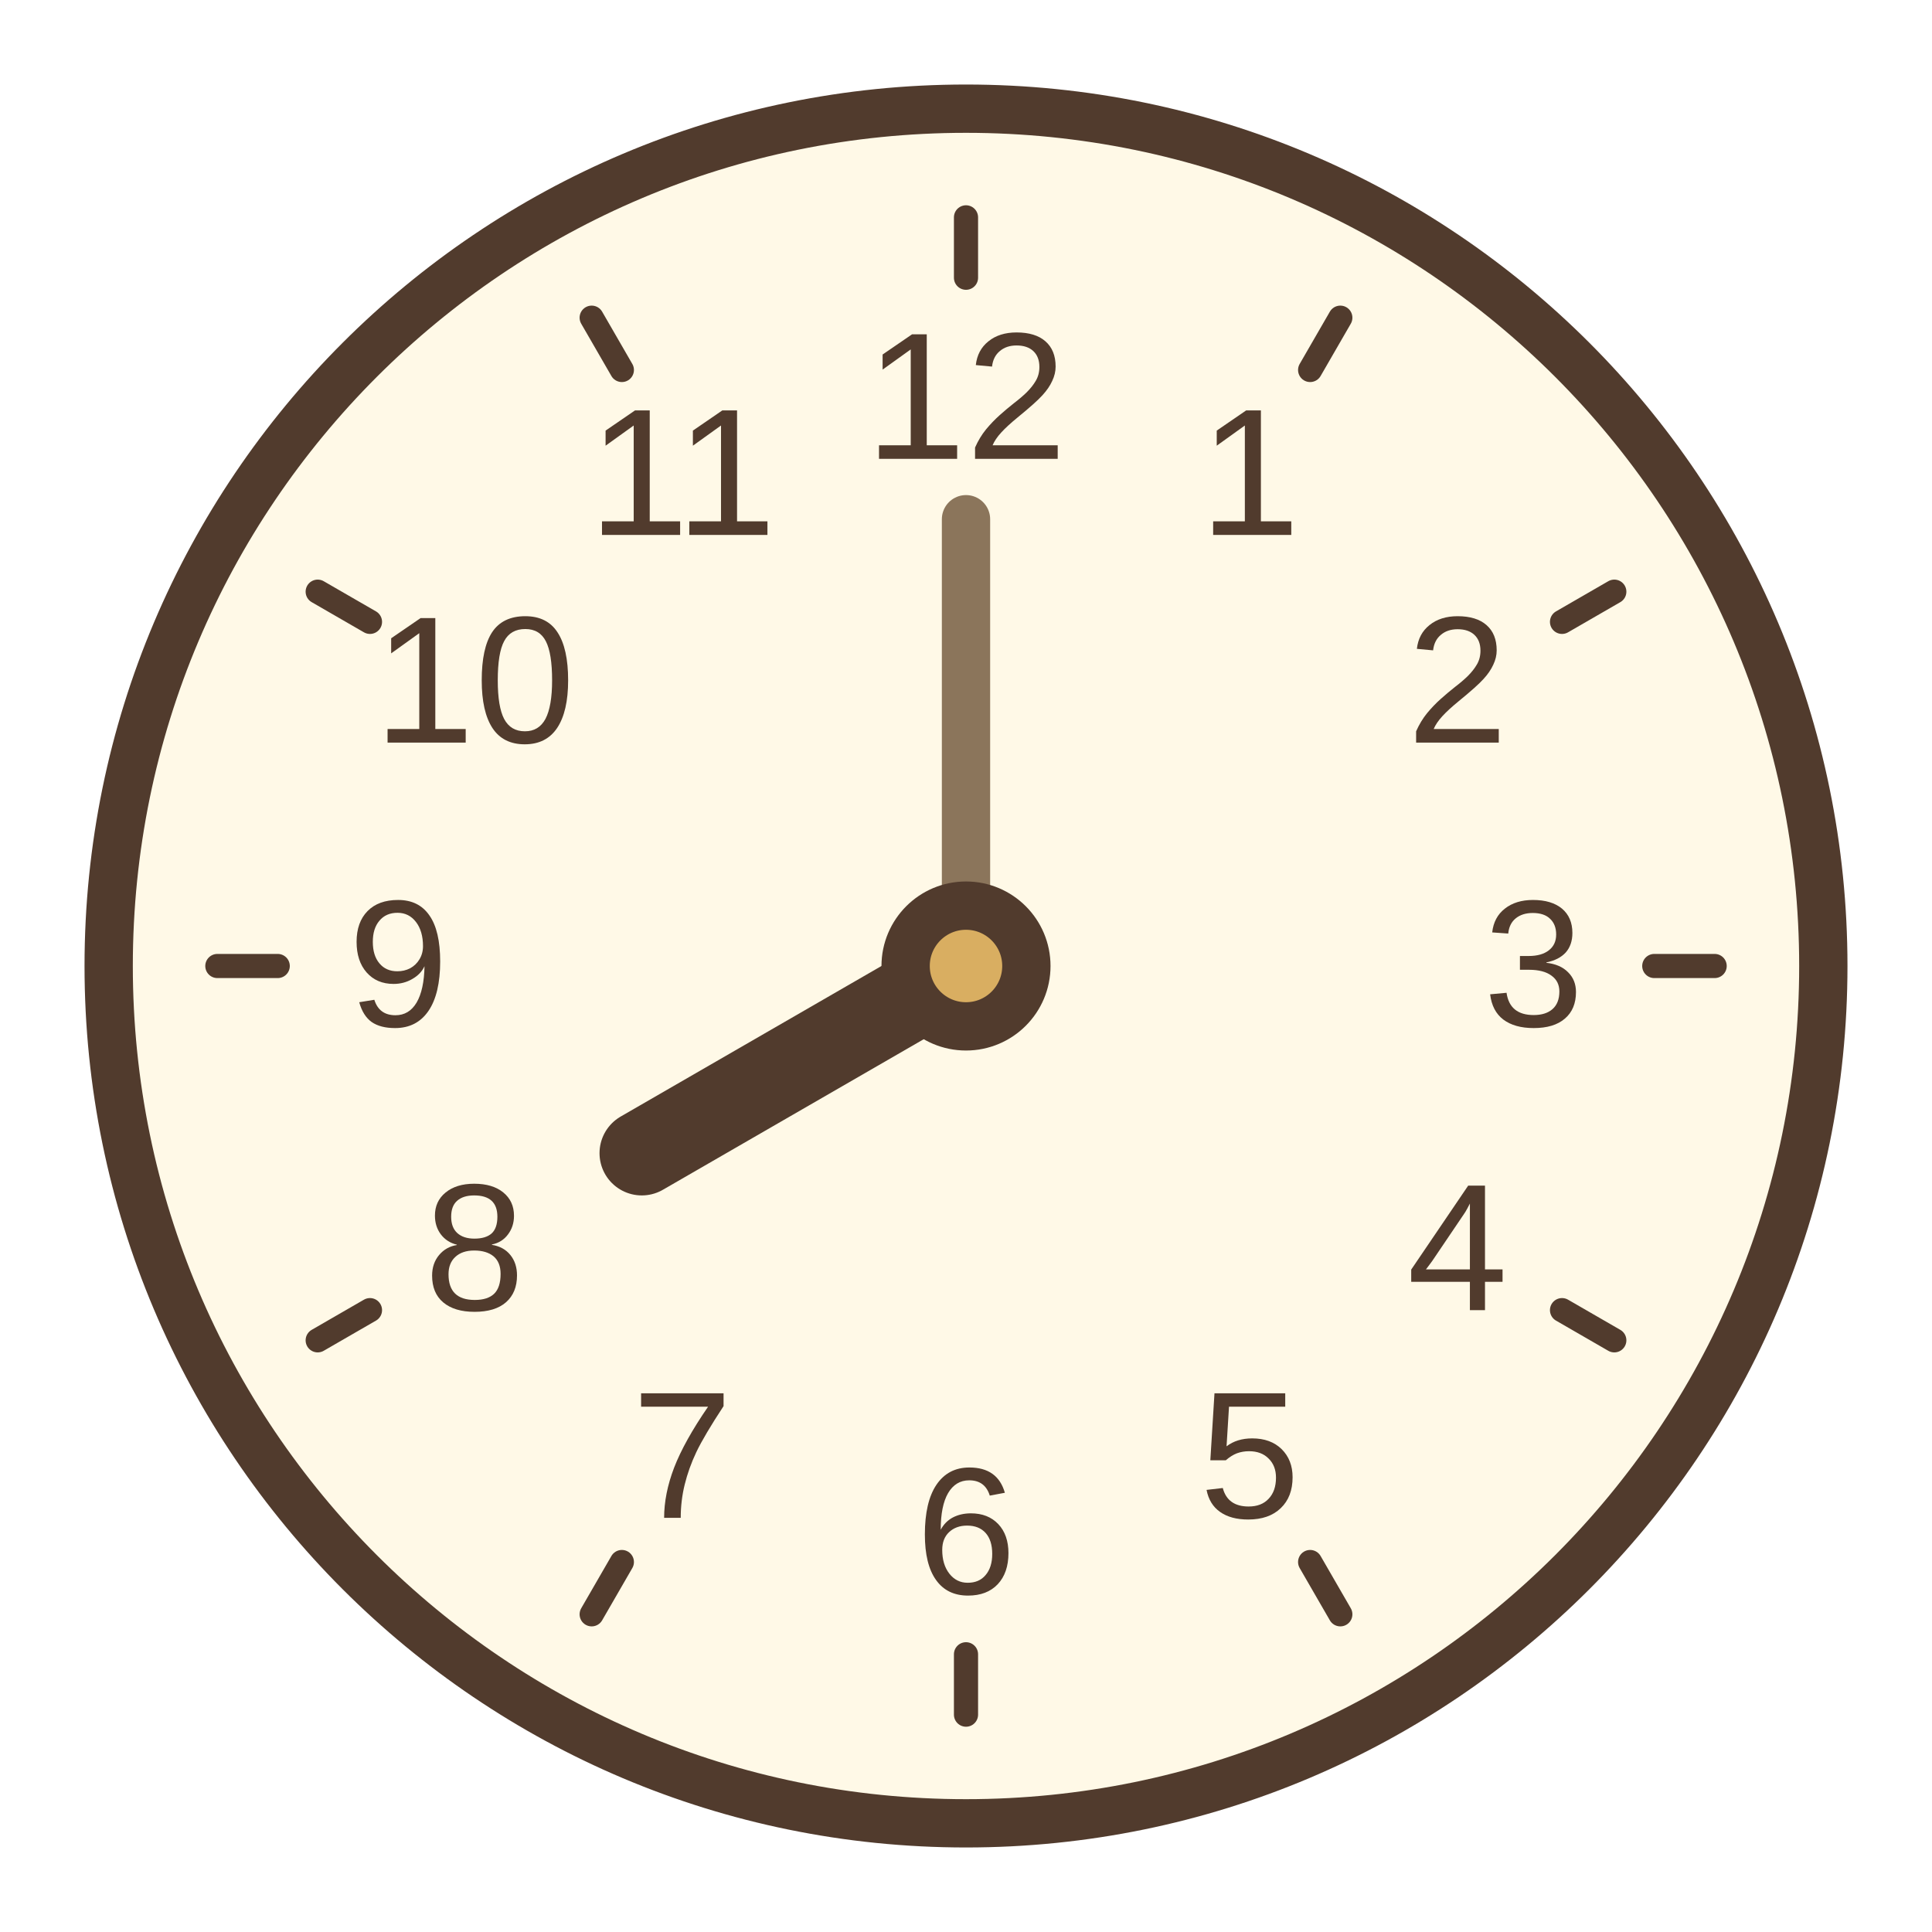
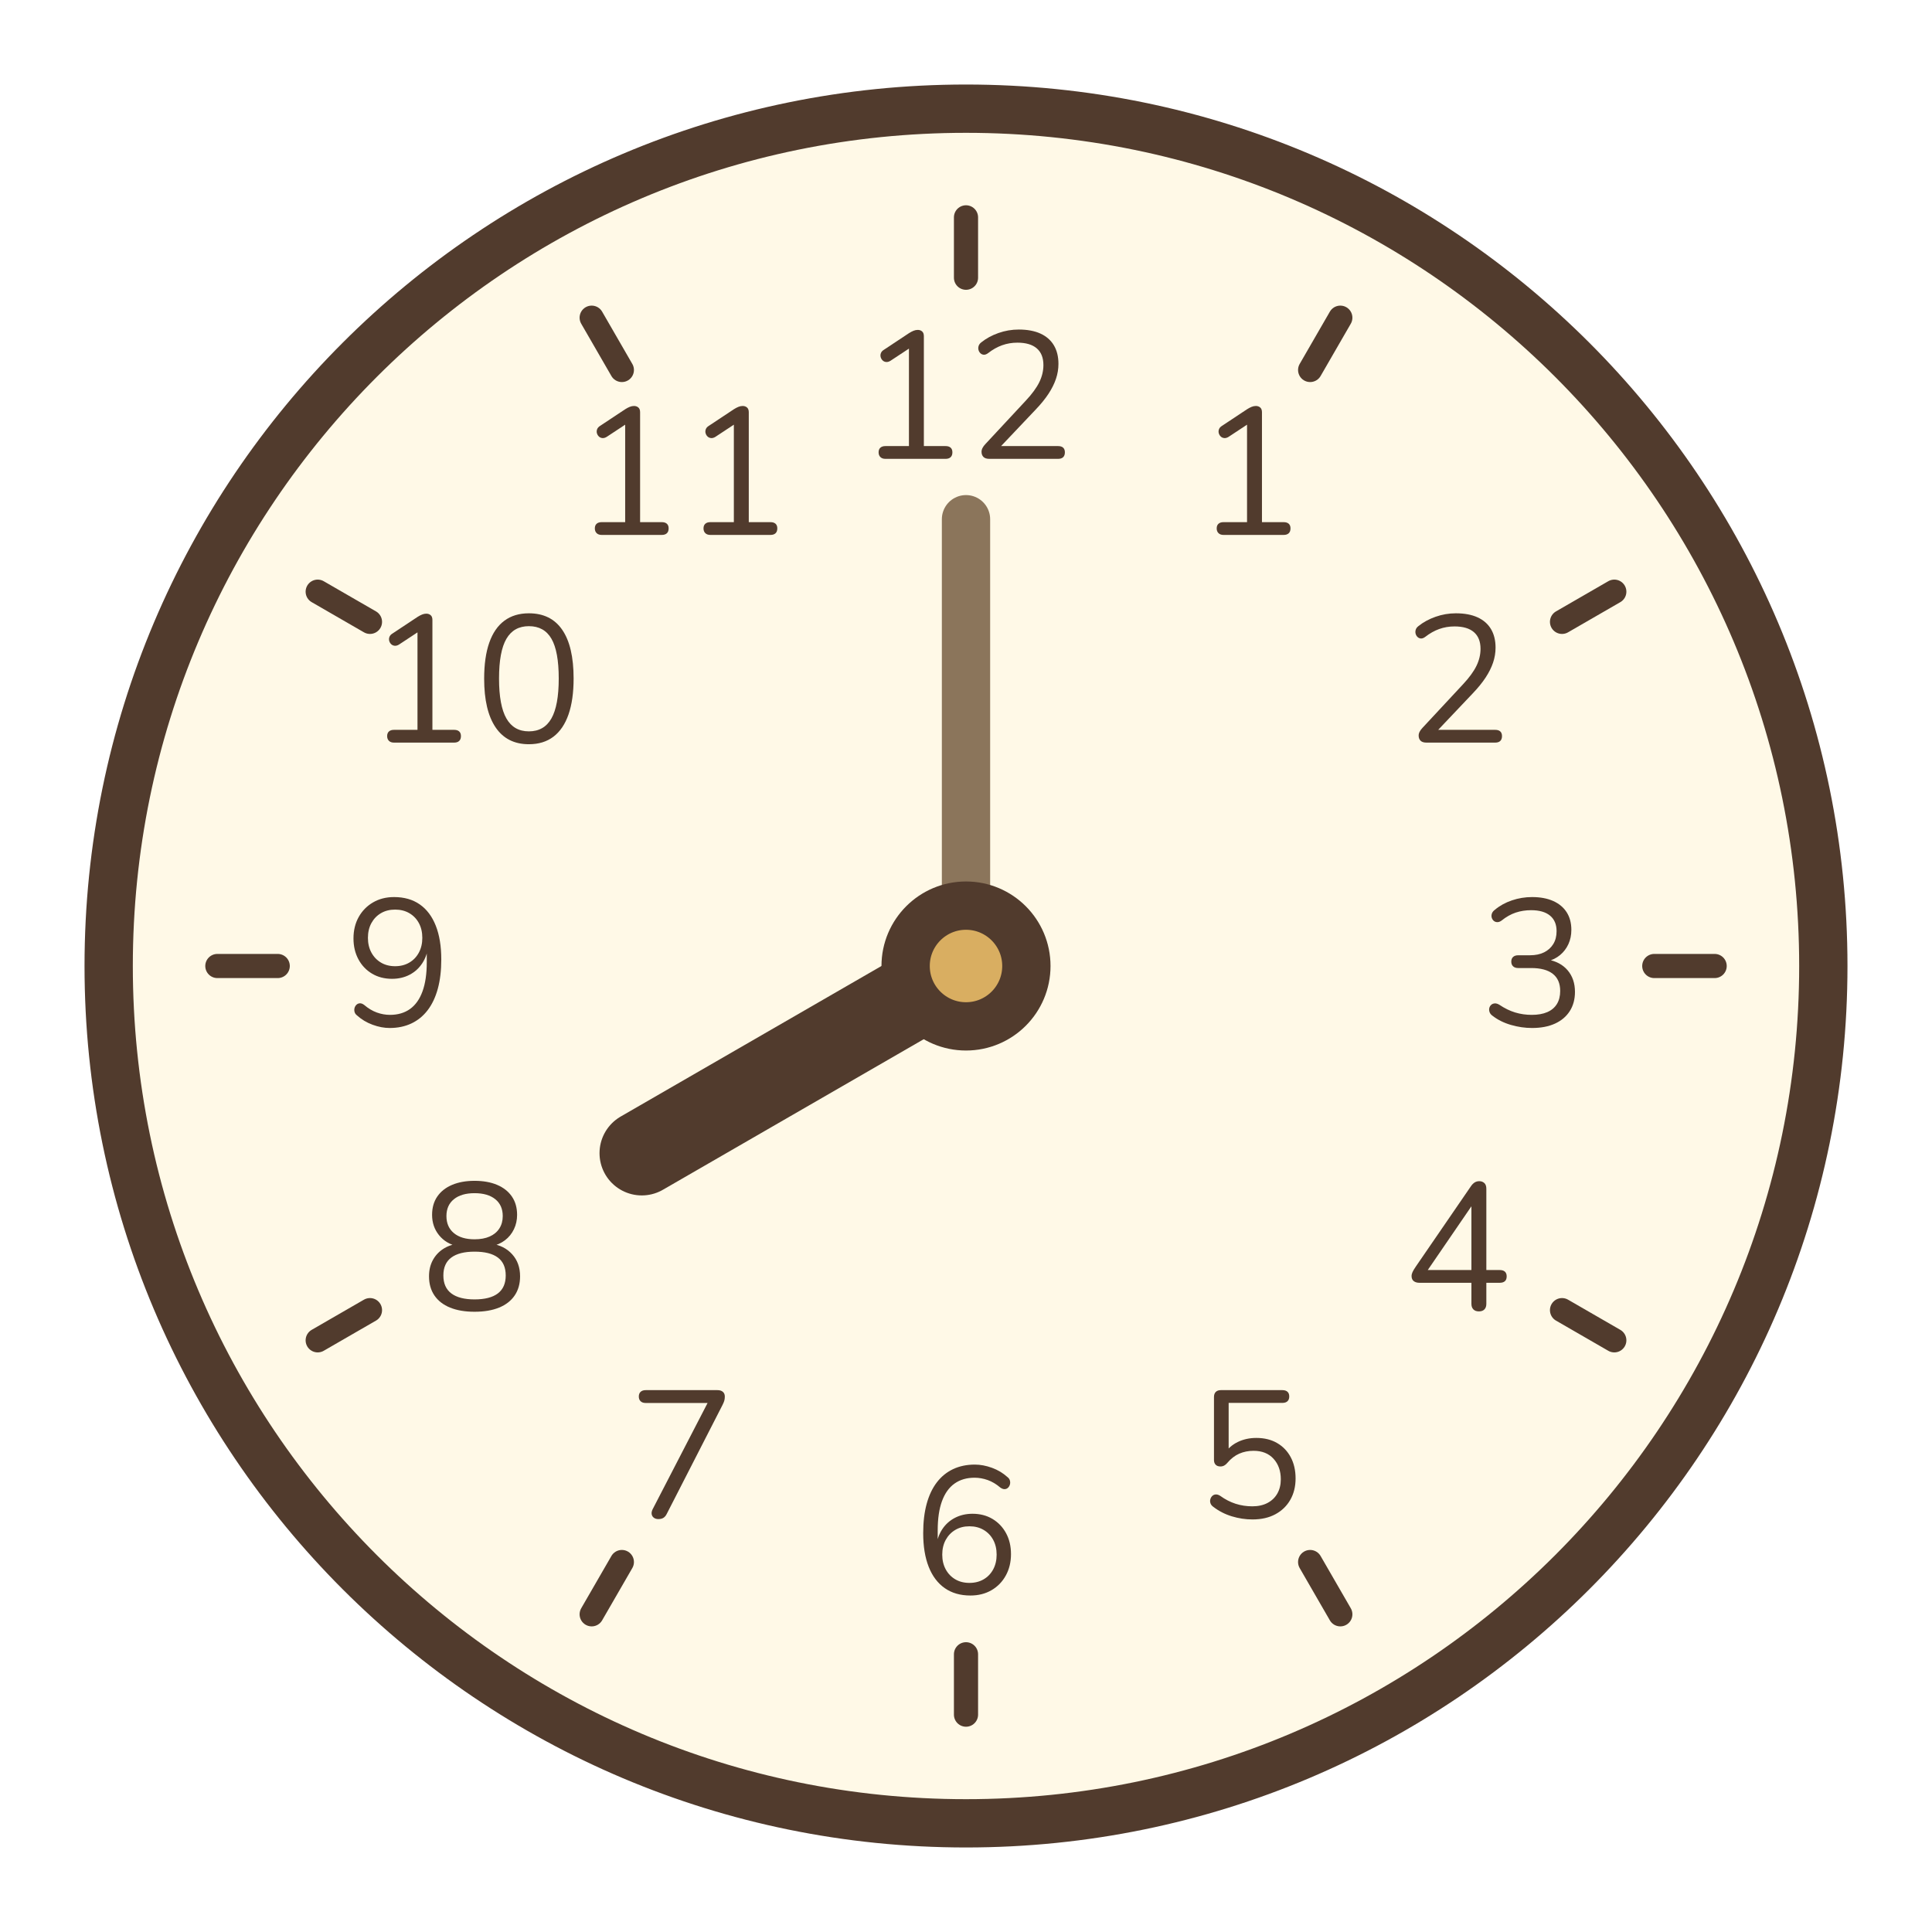
<svg xmlns="http://www.w3.org/2000/svg" viewBox="0 0 160 160">
  <g stroke="#513b2d" stroke-width="4" stroke-linecap="round" stroke-linejoin="round">
    <circle cx="80" cy="80" r="71" fill="#fff9e7" />
    <path d="M80.00 23.00L80.00 18.00" stroke-width="2" />
    <path d="M108.50 30.64L111.00 26.31" stroke-width="2" />
    <path d="M129.36 51.50L133.69 49.00" stroke-width="2" />
    <path d="M137.00 80.00L142.00 80.00" stroke-width="2" />
    <path d="M129.36 108.50L133.69 111.00" stroke-width="2" />
    <path d="M108.50 129.36L111.00 133.69" stroke-width="2" />
    <path d="M80.00 137.00L80.00 142.00" stroke-width="2" />
    <path d="M51.50 129.36L49.00 133.69" stroke-width="2" />
    <path d="M30.64 108.50L26.31 111.00" stroke-width="2" />
    <path d="M23.00 80.00L18.00 80.00" stroke-width="2" />
    <path d="M30.64 51.50L26.31 49.00" stroke-width="2" />
    <path d="M51.50 30.64L49.00 26.31" stroke-width="2" />
-     <text x="103.50" y="44.30" text-anchor="middle" font-family="Arial,sans-serif" font-size="15" stroke="none" fill="#513b2d">1</text>
-     <text x="120.70" y="61.50" text-anchor="middle" font-family="Arial,sans-serif" font-size="15" stroke="none" fill="#513b2d">2</text>
-     <text x="127.00" y="85.00" text-anchor="middle" font-family="Arial,sans-serif" font-size="15" stroke="none" fill="#513b2d">3</text>
-     <text x="120.70" y="108.50" text-anchor="middle" font-family="Arial,sans-serif" font-size="15" stroke="none" fill="#513b2d">4</text>
-     <text x="103.50" y="125.70" text-anchor="middle" font-family="Arial,sans-serif" font-size="15" stroke="none" fill="#513b2d">5</text>
-     <text x="80.00" y="132.00" text-anchor="middle" font-family="Arial,sans-serif" font-size="15" stroke="none" fill="#513b2d">6</text>
-     <text x="56.50" y="125.70" text-anchor="middle" font-family="Arial,sans-serif" font-size="15" stroke="none" fill="#513b2d">7</text>
-     <text x="39.30" y="108.50" text-anchor="middle" font-family="Arial,sans-serif" font-size="15" stroke="none" fill="#513b2d">8</text>
-     <text x="33.00" y="85.00" text-anchor="middle" font-family="Arial,sans-serif" font-size="15" stroke="none" fill="#513b2d">9</text>
-     <text x="39.30" y="61.50" text-anchor="middle" font-family="Arial,sans-serif" font-size="15" stroke="none" fill="#513b2d">10</text>
-     <text x="56.50" y="44.30" text-anchor="middle" font-family="Arial,sans-serif" font-size="15" stroke="none" fill="#513b2d">11</text>
-     <text x="80.00" y="38.00" text-anchor="middle" font-family="Arial,sans-serif" font-size="15" stroke="none" fill="#513b2d">12</text>
+     <g stroke="none" fill="#513b2d" data-label="1" aria-label="1">
+       <path d="M154.94 0Q137.422 0 127.428 9.729Q117.435 19.457 117.435 35.975Q117.435 52.962 127.428 61.721Q137.422 70.48 154.94 70.48H284.965V637.292H328.41L183 541.4Q170.362 533.58 158.898 534.755Q147.435 535.93 139.646 543.454Q131.857 550.977 128.917 561.676Q125.977 572.374 130.092 583.573Q134.206 594.771 147.374 602.59L285.374 694.073Q298.482 702.362 310.265 707.151Q322.048 711.94 333.746 711.94Q347.854 711.94 357.613 703.621Q367.372 695.302 367.372 677.254V70.48H487.397Q505.445 70.48 515.173 61.721Q524.902 52.962 524.902 35.975Q524.902 18.457 515.173 9.229Q505.445 0 487.397 0Z" transform="translate(99 44.3) scale(0.015 -0.015)" data-font="Nunito 400" />
+     </g>
+     <g stroke="none" fill="#513b2d" data-label="2" aria-label="2">
+       <path d="M128.759 0Q106.832 0 96.308 10.524Q85.784 21.048 85.784 38.975Q85.784 49.613 91.338 60.312Q96.892 71.01 107 81.588L330.797 322.095Q382.098 376.987 404.749 423.379Q427.4 469.771 427.4 517.724Q427.4 578.327 390.863 609.893Q354.327 641.46 283.724 641.46Q239.121 641.46 199.289 627.188Q159.457 612.917 121.807 583.555Q109.108 574.206 98.379 574.881Q87.651 575.555 79.862 582.844Q72.073 590.133 69.133 600.832Q66.193 611.53 69.573 622.994Q72.952 634.457 84.59 643.276Q124.41 675.457 178.97 694.698Q233.53 713.94 291.241 713.94Q361.94 713.94 410.759 691.735Q459.578 669.53 484.987 627.121Q510.397 584.711 510.397 524.362Q510.397 482.362 496.632 441.567Q482.867 400.771 455.367 358.976Q427.867 317.181 384.397 271.711L170.95 46.553V70.48H508.422Q526.94 70.48 536.433 61.721Q545.927 52.962 545.927 35.975Q545.927 18.457 536.433 9.229Q526.94 0 508.422 0Z" transform="translate(116.2 61.5) scale(0.015 -0.015)" data-font="Nunito 400" />
+     </g>
+     <g stroke="none" fill="#513b2d" data-label="3" aria-label="3">
+       <path d="M291.832 -8.94Q233.59 -8.94 175.325 7.976Q117.06 24.892 74.06 58.193Q61.482 66.952 57.398 78.651Q53.314 90.349 55.754 100.813Q58.193 111.276 65.982 118.565Q73.771 125.854 85.44 126.794Q97.108 127.734 111.216 119.384Q154.867 89.962 198.698 76.751Q242.53 63.54 289.952 63.54Q340.844 63.54 375.881 78.721Q410.917 93.902 429.068 123.469Q447.219 153.035 447.219 195.518Q447.219 258.241 406.297 290.163Q365.374 322.085 287.06 322.085H215.638Q197.181 322.085 187.187 331.579Q177.193 341.073 177.193 357.59Q177.193 374.108 187.187 383.337Q197.181 392.565 215.638 392.565H280.362Q325.784 392.565 358.351 408.776Q390.917 424.987 409.098 454.614Q427.279 484.241 427.279 525.724Q427.279 581.797 390.947 611.628Q354.616 641.46 286.543 641.46Q241.59 641.46 201.668 628.188Q161.746 614.917 123.276 583.965Q111.108 575.085 99.644 575.495Q88.181 575.905 80.362 582.663Q72.543 589.422 69.338 600.151Q66.133 610.879 70.013 622.608Q73.892 634.337 86.53 643.686Q126.879 677.518 180.735 695.729Q234.59 713.94 291.711 713.94Q359.94 713.94 408.494 692.235Q457.048 670.53 482.957 630.09Q508.867 589.651 508.867 532.771Q508.867 489.711 492.602 454.151Q476.337 418.59 446.541 393.795Q416.746 369 375.216 358.47V369.41Q448.276 356.879 488.541 309.379Q528.807 261.879 528.807 190.349Q528.807 129.41 500.192 84.47Q471.578 39.53 418.554 15.295Q365.53 -8.94 291.832 -8.94Z" transform="translate(122.5 85) scale(0.015 -0.015)" data-font="Nunito 400" />
+     </g>
+     <g stroke="none" fill="#513b2d" data-label="4" aria-label="4">
+       <path d="M418.302 -6.94Q398.905 -6.94 388.001 3.994Q377.098 14.927 377.098 34.794V150.965H90.337Q70.47 150.965 58.597 160.254Q46.724 169.543 46.724 188Q46.724 198.698 52.043 210.276Q57.362 221.854 69.819 240.131L374.568 684.314Q383.797 697.892 394.965 704.916Q406.133 711.94 420.711 711.94Q437.168 711.94 448.337 701.741Q459.505 691.543 459.505 670.206V221.445H532.892Q552.349 221.445 562.078 212.451Q571.807 203.457 571.807 186.47Q571.807 168.952 562.078 159.959Q552.349 150.965 532.892 150.965H459.505V34.794Q459.505 14.927 448.867 3.994Q438.229 -6.94 418.302 -6.94ZM377.098 221.445V608.726H401.327L120.794 199.108V221.445Z" transform="translate(116.2 108.5) scale(0.015 -0.015)" data-font="Nunito 400" />
+     </g>
+     <g stroke="none" fill="#513b2d" data-label="5" aria-label="5">
+       <path d="M315.013 -8.94Q257.771 -8.94 201.181 8.241Q144.59 25.422 98.59 60.784Q87.013 69.073 83.163 80.271Q79.314 91.47 82.284 102.403Q85.254 113.337 93.043 120.861Q100.832 128.384 112.295 129.059Q123.759 129.734 136.867 121.384Q177.578 91.902 221.675 77.721Q265.771 63.54 314.073 63.54Q362.965 63.54 398.266 82.251Q433.568 100.962 452.484 134.589Q471.4 168.216 471.4 212.698Q471.4 281.952 431.303 325.995Q391.206 370.038 321.073 370.038Q277.94 370.038 241.843 354.236Q205.746 338.435 175.686 302.892Q169.337 294.892 159.843 289.247Q150.349 283.603 138.06 283.603Q121.013 283.603 111.724 293.157Q102.435 302.711 102.435 318.819V667.025Q102.435 685.543 112.428 695.271Q122.422 705 140.41 705H480.013Q498.53 705 508.259 696.006Q517.987 687.013 517.987 670.025Q517.987 652.977 508.259 643.749Q498.53 634.52 480.013 634.52H183.432V354.324H160.505Q187.035 395.686 233.216 418.397Q279.397 441.108 336.229 441.108Q402.698 441.108 451.138 412.873Q499.578 384.638 526.283 334.403Q552.987 284.168 552.987 217.168Q552.987 150.819 524.108 99.91Q495.229 49 441.97 20.03Q388.711 -8.94 315.013 -8.94Z" transform="translate(99 125.7) scale(0.015 -0.015)" data-font="Nunito 400" />
+     </g>
+     <g stroke="none" fill="#513b2d" data-label="6" aria-label="6">
+       <path d="M324.41 -8.94Q241.121 -8.94 182.802 31.765Q124.482 72.47 94.073 149.41Q63.663 226.349 63.663 335.229Q63.663 426.819 82.838 497.114Q102.013 567.41 138.892 615.675Q175.771 663.94 228.825 688.94Q281.879 713.94 348.638 713.94Q394.759 713.94 443.44 696.198Q492.121 678.457 529.47 644.565Q539.638 636.686 542.518 625.457Q545.397 614.229 542.427 603.765Q539.457 593.302 531.873 586.043Q524.289 578.784 513.325 578.405Q502.362 578.025 489.724 586.905Q455.724 615.917 419.627 628.688Q383.53 641.46 347.168 641.46Q282.276 641.46 236.71 609.158Q191.143 576.857 167.462 512.254Q143.781 447.651 143.781 351.276V257.721H134.962Q141.372 315.083 168.462 356.354Q195.553 397.626 238.999 420.041Q282.445 442.457 335.686 442.457Q398.276 442.457 446.072 413.987Q493.867 385.518 521.132 335.313Q548.397 285.108 548.397 219.638Q548.397 153.759 519.957 101.849Q491.518 49.94 440.873 20.5Q390.229 -8.94 324.41 -8.94ZM319 60.721Q363.482 60.721 397.344 80.432Q431.206 100.143 450.182 135.475Q469.158 170.807 469.158 216.759Q469.158 263.181 450.182 298.278Q431.206 333.374 397.344 353.32Q363.482 373.266 319 373.266Q274.518 373.266 240.891 353.32Q207.264 333.374 188.053 298.278Q168.842 263.181 168.842 216.759Q168.842 170.807 188.053 135.475Q207.264 100.143 240.891 80.432Q274.518 60.721 319 60.721Z" transform="translate(75.5 132) scale(0.015 -0.015)" data-font="Nunito 400" />
+     </g>
+     <g stroke="none" fill="#513b2d" data-label="7" aria-label="7">
+       <path d="M167.759 -6.94Q153.771 -6.94 143.808 0.084Q133.844 7.108 131.374 19.511Q128.905 31.915 136.663 47.492L458.279 669.568V634.05H98.229Q80.241 634.05 70.247 643.544Q60.254 653.038 60.254 669.555Q60.254 686.543 70.247 695.771Q80.241 705 98.229 705H494.771Q513.289 705 524.192 695.771Q535.095 686.543 535.095 669.555Q535.095 655.508 531.746 645.104Q528.397 634.701 521.578 621.533L214.251 21.276Q206.962 6.698 196.089 -0.121Q185.216 -6.94 167.759 -6.94Z" transform="translate(52 125.7) scale(0.015 -0.015)" data-font="Nunito 400" />
+     </g>
+     <g stroke="none" fill="#513b2d" data-label="8" aria-label="8">
+       <path d="M300 -8.94Q221.181 -8.94 164.802 14.03Q108.422 37 78.513 80.94Q48.603 124.879 48.603 186.819Q48.603 236.289 68.838 274.524Q89.073 312.759 125.073 336.759Q161.073 360.759 208.133 366.759V352.121Q142.543 366.121 104.043 413.621Q65.543 461.121 65.543 526.06Q65.543 585.53 94.482 627.5Q123.422 669.47 176.302 691.705Q229.181 713.94 300 713.94Q371.819 713.94 424.433 691.705Q477.048 669.47 505.987 627.5Q534.927 585.53 534.927 526.06Q534.927 483.121 517.427 446.651Q499.927 410.181 468.162 385.916Q436.397 361.651 392.807 352.59V366.759Q463.867 356.759 507.632 308.524Q551.397 260.289 551.397 186.819Q551.397 124.879 521.487 80.94Q491.578 37 435.464 14.03Q379.349 -8.94 300 -8.94ZM300 59.251Q385.314 59.251 428.736 92.318Q472.158 125.384 472.158 191.578Q472.158 257.771 428.736 290.338Q385.314 322.905 300 322.905Q215.686 322.905 171.764 290.338Q127.842 257.771 127.842 191.578Q127.842 125.384 171.764 92.318Q215.686 59.251 300 59.251ZM300 391.095Q349.013 391.095 383.639 406.511Q418.266 421.927 436.977 450.964Q455.688 480 455.688 519.422Q455.688 579.085 414.501 612.417Q373.314 645.749 300 645.749Q227.216 645.749 185.999 612.417Q144.781 579.085 144.781 519.422Q144.781 459.289 185.999 425.192Q227.216 391.095 300 391.095Z" transform="translate(34.8 108.5) scale(0.015 -0.015)" data-font="Nunito 400" />
+     </g>
+     <g stroke="none" fill="#513b2d" data-label="9" aria-label="9">
+       <path d="M251.362 -8.94Q205.711 -8.94 156.795 9.067Q107.879 27.073 70.53 60.965Q60.362 68.844 57.482 80.073Q54.603 91.302 57.573 101.765Q60.543 112.229 68.127 119.487Q75.711 126.746 86.675 127.391Q97.638 128.035 110.276 118.626Q144.276 89.613 180.373 76.577Q216.47 63.54 252.832 63.54Q318.254 63.54 363.555 95.842Q408.857 128.143 432.538 192.981Q456.219 257.819 456.219 353.724V447.279H465.038Q459.098 390.917 431.773 349.146Q404.447 307.374 361.266 284.959Q318.085 262.543 264.314 262.543Q202.193 262.543 154.163 291.013Q106.133 319.482 78.868 370.187Q51.603 420.892 51.603 485.362Q51.603 552.241 80.308 603.651Q109.013 655.06 159.627 684.5Q210.241 713.94 275.59 713.94Q359.349 713.94 417.433 673.47Q475.518 633 505.927 555.825Q536.337 478.651 536.337 369.771Q536.337 278.181 517.162 207.886Q497.987 137.59 461.108 89.325Q424.229 41.06 371.175 16.06Q318.121 -8.94 251.362 -8.94ZM281.47 332.203Q325.952 332.203 359.814 352.149Q393.676 372.095 412.652 407.427Q431.628 442.759 431.628 488.711Q431.628 535.133 412.652 570.23Q393.676 605.327 359.814 625.038Q325.952 644.749 281.47 644.749Q236.987 644.749 203.361 625.038Q169.734 605.327 150.523 570.23Q131.312 535.133 131.312 488.711Q131.312 442.759 150.523 407.427Q169.734 372.095 203.361 352.149Q236.987 332.203 281.47 332.203Z" transform="translate(28.5 85) scale(0.015 -0.015)" data-font="Nunito 400" />
+     </g>
+     <g stroke="none" fill="#513b2d" data-label="10" aria-label="10">
+       <path d="M154.94 0Q137.422 0 127.428 9.729Q117.435 19.457 117.435 35.975Q117.435 52.962 127.428 61.721Q137.422 70.48 154.94 70.48H284.965V637.292H328.41L183 541.4Q170.362 533.58 158.898 534.755Q147.435 535.93 139.646 543.454Q131.857 550.977 128.917 561.676Q125.977 572.374 130.092 583.573Q134.206 594.771 147.374 602.59L285.374 694.073Q298.482 702.362 310.265 707.151Q322.048 711.94 333.746 711.94Q347.854 711.94 357.613 703.621Q367.372 695.302 367.372 677.254V70.48H487.397Q505.445 70.48 515.173 61.721Q524.902 52.962 524.902 35.975Q524.902 18.457 515.173 9.229Q505.445 0 487.397 0Z" transform="translate(30.3 61.5) scale(0.015 -0.015)" data-font="Nunito 400" />
+       <path d="M300 -8.94Q179.241 -8.94 116.157 84.235Q53.073 177.41 53.073 352.94Q53.073 471.47 81.247 551.705Q109.422 631.94 164.536 672.94Q219.651 713.94 300 713.94Q421.759 713.94 484.343 622.47Q546.927 531 546.927 353.94Q546.927 236.41 518.753 155.44Q490.578 74.47 435.698 32.765Q380.819 -8.94 300 -8.94ZM300 62.131Q383.905 62.131 424.357 133.348Q464.809 204.565 464.809 353.94Q464.809 503.844 424.622 573.357Q384.435 642.869 300 642.869Q216.565 642.869 175.878 573.092Q135.191 503.314 135.191 353.94Q135.191 204.565 175.878 133.348Q216.565 62.131 300 62.131Z" transform="translate(39.3 61.5) scale(0.015 -0.015)" data-font="Nunito 400" />
+     </g>
+     <g stroke="none" fill="#513b2d" data-label="11" aria-label="11">
+       <path d="M154.94 0Q137.422 0 127.428 9.729Q117.435 19.457 117.435 35.975Q117.435 52.962 127.428 61.721Q137.422 70.48 154.94 70.48H284.965V637.292H328.41L183 541.4Q170.362 533.58 158.898 534.755Q147.435 535.93 139.646 543.454Q131.857 550.977 128.917 561.676Q125.977 572.374 130.092 583.573Q134.206 594.771 147.374 602.59L285.374 694.073Q298.482 702.362 310.265 707.151Q322.048 711.94 333.746 711.94Q347.854 711.94 357.613 703.621Q367.372 695.302 367.372 677.254V70.48H487.397Q505.445 70.48 515.173 61.721Q524.902 52.962 524.902 35.975Q524.902 18.457 515.173 9.229Q505.445 0 487.397 0Z" transform="translate(47.5 44.3) scale(0.015 -0.015)" data-font="Nunito 400" />
+       <path d="M154.94 0Q137.422 0 127.428 9.729Q117.435 19.457 117.435 35.975Q117.435 52.962 127.428 61.721Q137.422 70.48 154.94 70.48H284.965V637.292H328.41L183 541.4Q170.362 533.58 158.898 534.755Q147.435 535.93 139.646 543.454Q131.857 550.977 128.917 561.676Q125.977 572.374 130.092 583.573Q134.206 594.771 147.374 602.59L285.374 694.073Q298.482 702.362 310.265 707.151Q322.048 711.94 333.746 711.94Q347.854 711.94 357.613 703.621Q367.372 695.302 367.372 677.254V70.48H487.397Q505.445 70.48 515.173 61.721Q524.902 52.962 524.902 35.975Q524.902 18.457 515.173 9.229Q505.445 0 487.397 0Z" transform="translate(56.5 44.3) scale(0.015 -0.015)" data-font="Nunito 400" />
+     </g>
+     <g stroke="none" fill="#513b2d" data-label="12" aria-label="12">
+       <path d="M154.94 0Q137.422 0 127.428 9.729Q117.435 19.457 117.435 35.975Q117.435 52.962 127.428 61.721Q137.422 70.48 154.94 70.48H284.965V637.292H328.41L183 541.4Q170.362 533.58 158.898 534.755Q147.435 535.93 139.646 543.454Q131.857 550.977 128.917 561.676Q125.977 572.374 130.092 583.573Q134.206 594.771 147.374 602.59L285.374 694.073Q298.482 702.362 310.265 707.151Q322.048 711.94 333.746 711.94Q347.854 711.94 357.613 703.621Q367.372 695.302 367.372 677.254V70.48H487.397Q505.445 70.48 515.173 61.721Q524.902 52.962 524.902 35.975Q524.902 18.457 515.173 9.229Q505.445 0 487.397 0Z" transform="translate(71 38) scale(0.015 -0.015)" data-font="Nunito 400" />
+       <path d="M128.759 0Q106.832 0 96.308 10.524Q85.784 21.048 85.784 38.975Q85.784 49.613 91.338 60.312Q96.892 71.01 107 81.588L330.797 322.095Q382.098 376.987 404.749 423.379Q427.4 469.771 427.4 517.724Q427.4 578.327 390.863 609.893Q354.327 641.46 283.724 641.46Q239.121 641.46 199.289 627.188Q159.457 612.917 121.807 583.555Q109.108 574.206 98.379 574.881Q87.651 575.555 79.862 582.844Q72.073 590.133 69.133 600.832Q66.193 611.53 69.573 622.994Q72.952 634.457 84.59 643.276Q124.41 675.457 178.97 694.698Q233.53 713.94 291.241 713.94Q361.94 713.94 410.759 691.735Q459.578 669.53 484.987 627.121Q510.397 584.711 510.397 524.362Q510.397 482.362 496.632 441.567Q482.867 400.771 455.367 358.976Q427.867 317.181 384.397 271.711L170.95 46.553V70.48H508.422Q526.94 70.48 536.433 61.721Q545.927 52.962 545.927 35.975Q545.927 18.457 536.433 9.229Q526.94 0 508.422 0Z" transform="translate(80 38) scale(0.015 -0.015)" data-font="Nunito 400" />
+     </g>
    <path data-hand="minute" d="M80 80V43" stroke="#8b755b" stroke-width="4" />
    <path data-hand="hour" d="M80 80L53.15 95.50" stroke-width="7" />
    <circle cx="80" cy="80" r="5" fill="#d9ae61" />
  </g>
</svg>
